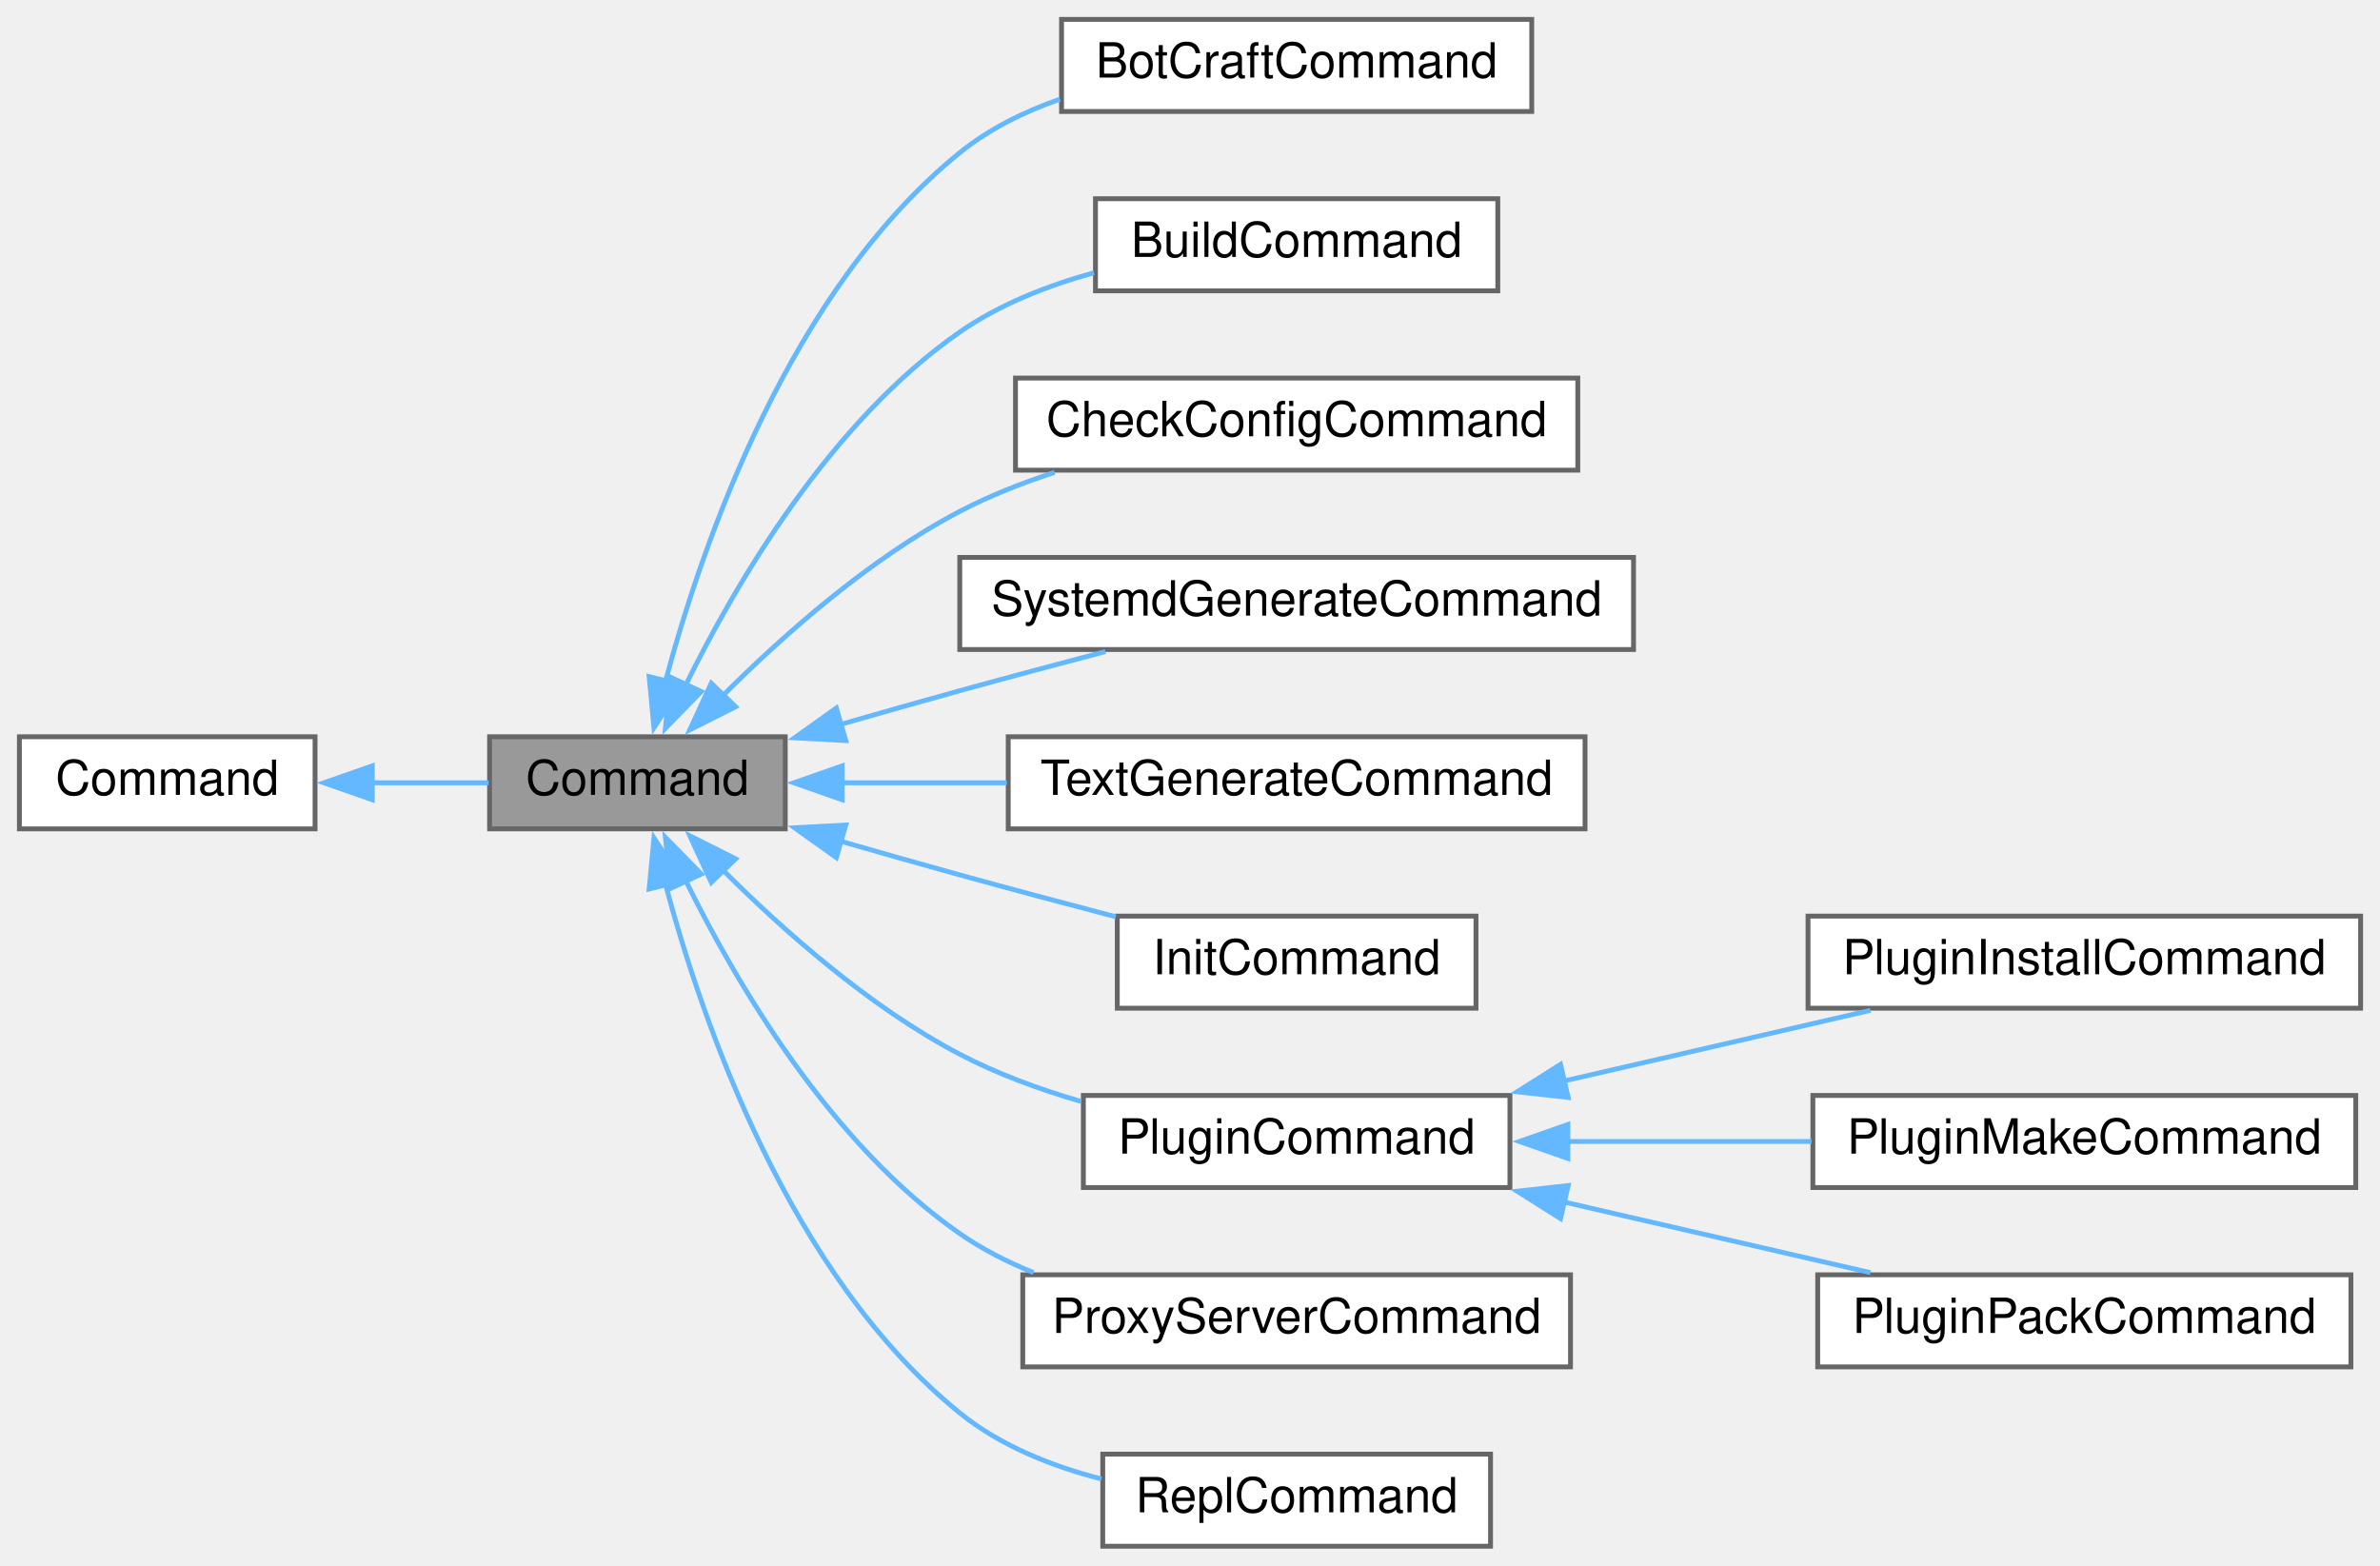
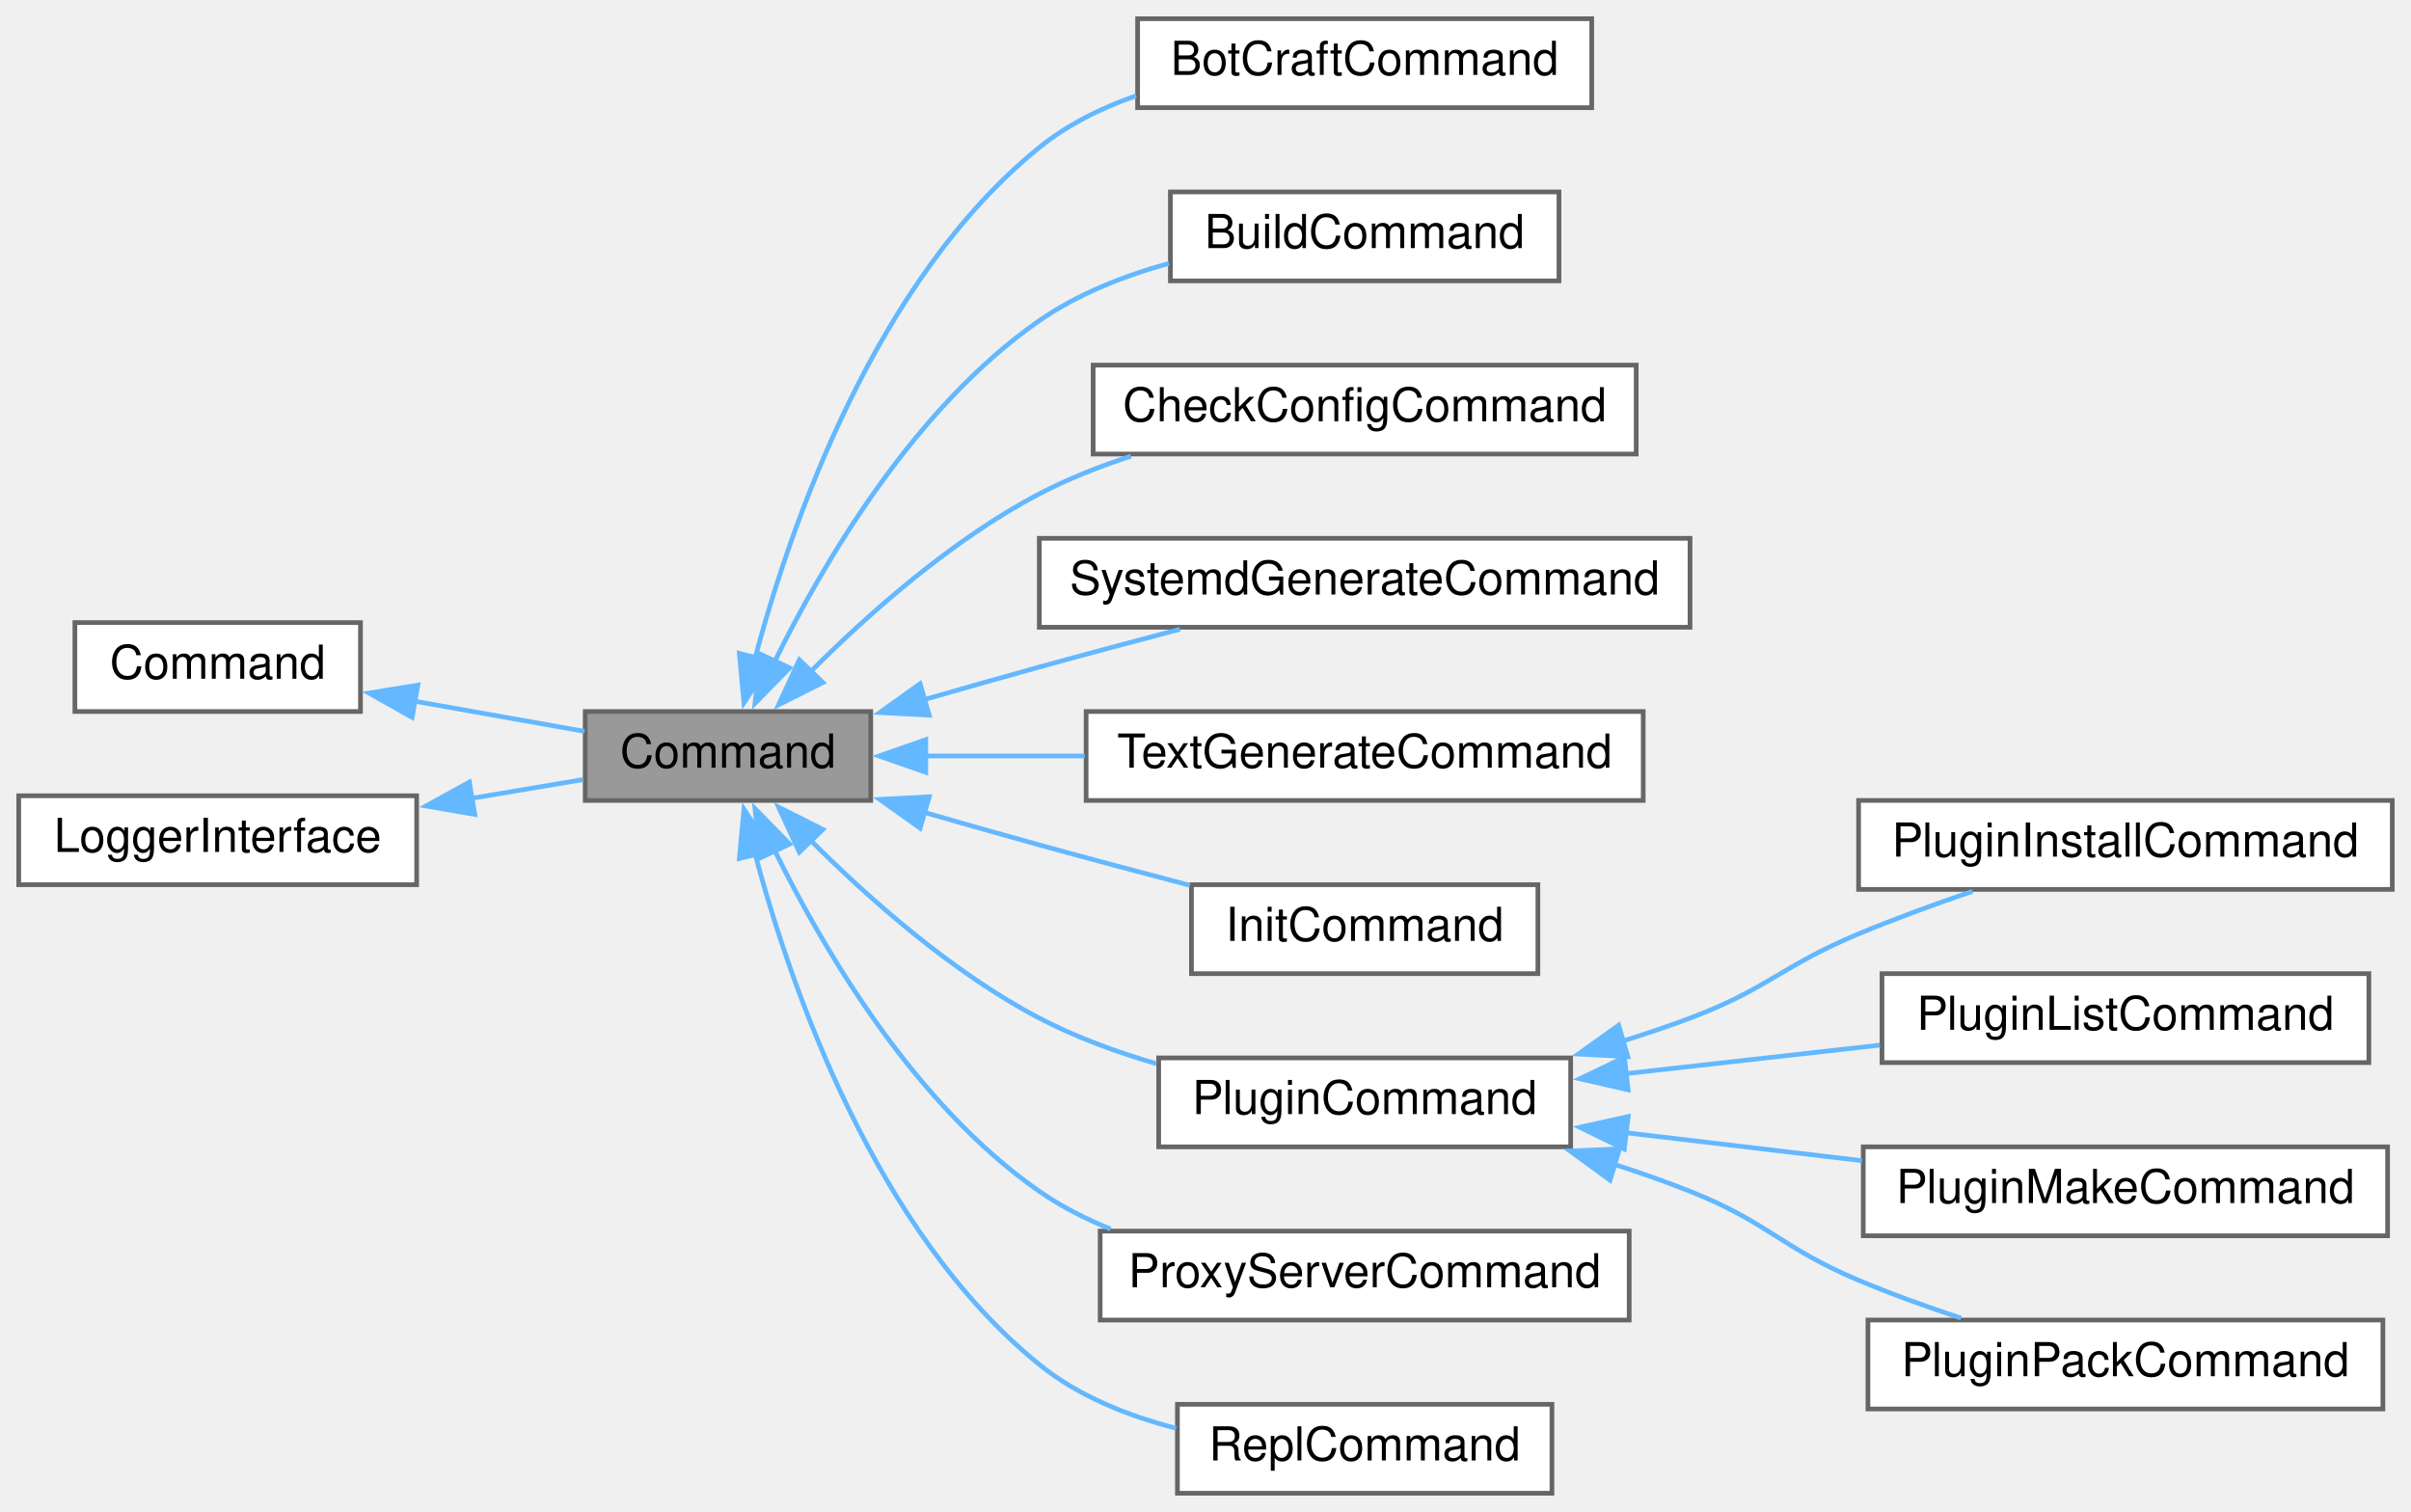
- <svg xmlns="http://www.w3.org/2000/svg" xmlns:xlink="http://www.w3.org/1999/xlink" width="491pt" height="323pt" viewBox="0.00 0.00 491.00 323.00">
+ <svg xmlns="http://www.w3.org/2000/svg" xmlns:xlink="http://www.w3.org/1999/xlink" width="515pt" height="323pt" viewBox="0.00 0.00 515.00 323.00">
  <g id="graph0" class="graph" transform="scale(1 1) rotate(0) translate(4 319)">
    <g id="node1" class="node">
      <g id="a_node1">
        <a xlink:title=" ">
-           <polygon fill="#999999" stroke="#666666" points="158,-167 97,-167 97,-148 158,-148 158,-167" />
-           <text text-anchor="middle" x="127.5" y="-155" font-family="Helvetica,sans-Serif" font-size="10.00">Command</text>
+           <polygon fill="#999999" stroke="#666666" points="182,-167 121,-167 121,-148 182,-148 182,-167" />
+           <text text-anchor="middle" x="151.5" y="-155" font-family="Helvetica,sans-Serif" font-size="10.00">Command</text>
        </a>
      </g>
    </g>
+     <g id="node4" class="node">
+       <g id="a_node4">
+         <a xlink:href="class_z_m_1_1_command_1_1_bot_craft_1_1_bot_craft_command.html" target="_top" xlink:title=" ">
+           <polygon fill="white" stroke="#666666" points="336,-315 239,-315 239,-296 336,-296 336,-315" />
+           <text text-anchor="middle" x="287.5" y="-303" font-family="Helvetica,sans-Serif" font-size="10.00">BotCraftCommand</text>
+         </a>
+       </g>
+     </g>
+     <g id="edge3" class="edge">
+       <path fill="none" stroke="#63b8ff" d="M157.23,-178.23C164.93,-207.11 182.94,-259.12 218,-287.5 224.02,-292.37 231.23,-295.94 238.67,-298.54" />
+       <polygon fill="#63b8ff" stroke="#63b8ff" points="160.72,-177.73 154.91,-168.87 153.92,-179.41 160.72,-177.73" />
+     </g>
+     <g id="node5" class="node">
+       <g id="a_node5">
+         <a xlink:href="class_z_m_1_1_command_1_1_build_command.html" target="_top" xlink:title=" ">
+           <polygon fill="white" stroke="#666666" points="329,-278 246,-278 246,-259 329,-259 329,-278" />
+           <text text-anchor="middle" x="287.5" y="-266" font-family="Helvetica,sans-Serif" font-size="10.00">BuildCommand</text>
+         </a>
+       </g>
+     </g>
+     <g id="edge4" class="edge">
+       <path fill="none" stroke="#63b8ff" d="M161.41,-177.57C171.89,-198.87 191.33,-231.97 218,-250.5 226.18,-256.18 236.04,-260.07 245.7,-262.73" />
+       <polygon fill="#63b8ff" stroke="#63b8ff" points="164.68,-176.32 157.27,-168.75 158.35,-179.29 164.68,-176.32" />
+     </g>
+     <g id="node6" class="node">
+       <g id="a_node6">
+         <a xlink:href="class_z_m_1_1_command_1_1_check_config_command.html" target="_top" xlink:title=" ">
+           <polygon fill="white" stroke="#666666" points="345.5,-241 229.5,-241 229.5,-222 345.5,-222 345.5,-241" />
+           <text text-anchor="middle" x="287.5" y="-229" font-family="Helvetica,sans-Serif" font-size="10.00">CheckConfigCommand</text>
+         </a>
+       </g>
+     </g>
+     <g id="edge5" class="edge">
+       <path fill="none" stroke="#63b8ff" d="M169.22,-175.59C181.59,-187.95 199.44,-203.79 218,-213.5 224.1,-216.69 230.81,-219.35 237.57,-221.55" />
+       <polygon fill="#63b8ff" stroke="#63b8ff" points="171.77,-173.19 162.31,-168.43 166.74,-178.05 171.77,-173.19" />
+     </g>
+     <g id="node7" class="node">
+       <g id="a_node7">
+         <a xlink:href="class_z_m_1_1_command_1_1_generate_1_1_systemd_generate_command.html" target="_top" xlink:title=" ">
+           <polygon fill="white" stroke="#666666" points="357,-204 218,-204 218,-185 357,-185 357,-204" />
+           <text text-anchor="middle" x="287.5" y="-192" font-family="Helvetica,sans-Serif" font-size="10.00">SystemdGenerateCommand</text>
+         </a>
+       </g>
+     </g>
+     <g id="edge6" class="edge">
+       <path fill="none" stroke="#63b8ff" d="M193.29,-169.51C201.46,-171.86 210,-174.29 218,-176.5 227.72,-179.19 238.24,-182 248.05,-184.58" />
+       <polygon fill="#63b8ff" stroke="#63b8ff" points="194.49,-166.21 183.91,-166.78 192.54,-172.93 194.49,-166.21" />
+     </g>
+     <g id="node8" class="node">
+       <g id="a_node8">
+         <a xlink:href="class_z_m_1_1_command_1_1_generate_1_1_text_generate_command.html" target="_top" xlink:title=" ">
+           <polygon fill="white" stroke="#666666" points="347,-167 228,-167 228,-148 347,-148 347,-167" />
+           <text text-anchor="middle" x="287.5" y="-155" font-family="Helvetica,sans-Serif" font-size="10.00">TextGenerateCommand</text>
+         </a>
+       </g>
+     </g>
+     <g id="edge7" class="edge">
+       <path fill="none" stroke="#63b8ff" d="M193.48,-157.5C204.29,-157.5 216.17,-157.5 227.72,-157.5" />
+       <polygon fill="#63b8ff" stroke="#63b8ff" points="193.75,-154 183.75,-157.5 193.75,-161 193.75,-154" />
+     </g>
+     <g id="node9" class="node">
+       <g id="a_node9">
+         <a xlink:href="class_z_m_1_1_command_1_1_init_command.html" target="_top" xlink:title=" ">
+           <polygon fill="white" stroke="#666666" points="324.5,-130 250.5,-130 250.5,-111 324.5,-111 324.5,-130" />
+           <text text-anchor="middle" x="287.5" y="-118" font-family="Helvetica,sans-Serif" font-size="10.00">InitCommand</text>
+         </a>
+       </g>
+     </g>
+     <g id="edge8" class="edge">
+       <path fill="none" stroke="#63b8ff" d="M193.29,-145.49C201.46,-143.14 210,-140.71 218,-138.5 228.43,-135.62 239.78,-132.59 250.19,-129.86" />
+       <polygon fill="#63b8ff" stroke="#63b8ff" points="192.54,-142.07 183.91,-148.22 194.49,-148.79 192.54,-142.07" />
+     </g>
+     <g id="node10" class="node">
+       <g id="a_node10">
+         <a xlink:href="class_z_m_1_1_command_1_1_plugin_1_1_plugin_command.html" target="_top" xlink:title=" ">
+           <polygon fill="white" stroke="#666666" points="331.5,-93 243.5,-93 243.5,-74 331.5,-74 331.5,-93" />
+           <text text-anchor="middle" x="287.5" y="-81" font-family="Helvetica,sans-Serif" font-size="10.00">PluginCommand</text>
+         </a>
+       </g>
+     </g>
+     <g id="edge9" class="edge">
+       <path fill="none" stroke="#63b8ff" d="M169.22,-139.41C181.59,-127.05 199.44,-111.21 218,-101.5 225.73,-97.45 234.45,-94.26 243,-91.77" />
+       <polygon fill="#63b8ff" stroke="#63b8ff" points="166.74,-136.95 162.31,-146.57 171.77,-141.81 166.74,-136.95" />
+     </g>
+     <g id="node15" class="node">
+       <g id="a_node15">
+         <a xlink:href="class_z_m_1_1_command_1_1_proxy_server_command.html" target="_top" xlink:title=" ">
+           <polygon fill="white" stroke="#666666" points="344,-56 231,-56 231,-37 344,-37 344,-56" />
+           <text text-anchor="middle" x="287.5" y="-44" font-family="Helvetica,sans-Serif" font-size="10.00">ProxyServerCommand</text>
+         </a>
+       </g>
+     </g>
+     <g id="edge14" class="edge">
+       <path fill="none" stroke="#63b8ff" d="M161.41,-137.43C171.89,-116.13 191.33,-83.03 218,-64.5 222.65,-61.27 227.83,-58.63 233.22,-56.45" />
+       <polygon fill="#63b8ff" stroke="#63b8ff" points="158.35,-135.71 157.27,-146.25 164.68,-138.68 158.35,-135.71" />
+     </g>
+     <g id="node16" class="node">
+       <g id="a_node16">
+         <a xlink:href="class_z_m_1_1_command_1_1_repl_command.html" target="_top" xlink:title=" ">
+           <polygon fill="white" stroke="#666666" points="327.5,-19 247.5,-19 247.5,0 327.5,0 327.5,-19" />
+           <text text-anchor="middle" x="287.5" y="-7" font-family="Helvetica,sans-Serif" font-size="10.00">ReplCommand</text>
+         </a>
+       </g>
+     </g>
+     <g id="edge15" class="edge">
+       <path fill="none" stroke="#63b8ff" d="M157.23,-136.77C164.93,-107.89 182.94,-55.88 218,-27.5 226.31,-20.77 236.89,-16.53 247.23,-13.88" />
+       <polygon fill="#63b8ff" stroke="#63b8ff" points="153.92,-135.59 154.91,-146.13 160.72,-137.27 153.92,-135.59" />
+     </g>
+     <g id="node2" class="node">
+       <g id="a_node2">
+         <a xlink:title=" ">
+           <polygon fill="white" stroke="#666666" points="73,-186 12,-186 12,-167 73,-167 73,-186" />
+           <text text-anchor="middle" x="42.5" y="-174" font-family="Helvetica,sans-Serif" font-size="10.00">Command</text>
+         </a>
+       </g>
+     </g>
+     <g id="edge1" class="edge">
+       <path fill="none" stroke="#63b8ff" d="M84.54,-169.21C96.63,-167.07 109.62,-164.76 120.85,-162.76" />
+       <polygon fill="#63b8ff" stroke="#63b8ff" points="84.03,-165.75 74.8,-170.94 85.25,-172.64 84.03,-165.75" />
+     </g>
    <g id="node3" class="node">
      <g id="a_node3">
-         <a xlink:href="class_z_m_1_1_command_1_1_bot_craft_1_1_bot_craft_command.html" target="_top" xlink:title=" ">
-           <polygon fill="white" stroke="#666666" points="312,-315 215,-315 215,-296 312,-296 312,-315" />
-           <text text-anchor="middle" x="263.5" y="-303" font-family="Helvetica,sans-Serif" font-size="10.00">BotCraftCommand</text>
+         <a xlink:title=" ">
+           <polygon fill="white" stroke="#666666" points="85,-149 0,-149 0,-130 85,-130 85,-149" />
+           <text text-anchor="middle" x="42.5" y="-137" font-family="Helvetica,sans-Serif" font-size="10.00">LoggerInterface</text>
        </a>
      </g>
    </g>
    <g id="edge2" class="edge">
-       <path fill="none" stroke="#63b8ff" d="M133.23,-178.23C140.93,-207.11 158.94,-259.12 194,-287.5 200.02,-292.37 207.23,-295.94 214.67,-298.54" />
-       <polygon fill="#63b8ff" stroke="#63b8ff" points="136.72,-177.73 130.91,-168.87 129.92,-179.41 136.72,-177.73" />
+       <path fill="none" stroke="#63b8ff" d="M96.61,-148.43C104.84,-149.82 113.07,-151.2 120.54,-152.46" />
+       <polygon fill="#63b8ff" stroke="#63b8ff" points="97.42,-145.02 86.97,-146.81 96.26,-151.92 97.42,-145.02" />
    </g>
-     <g id="node4" class="node">
-       <g id="a_node4">
-         <a xlink:href="class_z_m_1_1_command_1_1_build_command.html" target="_top" xlink:title=" ">
-           <polygon fill="white" stroke="#666666" points="305,-278 222,-278 222,-259 305,-259 305,-278" />
-           <text text-anchor="middle" x="263.5" y="-266" font-family="Helvetica,sans-Serif" font-size="10.00">BuildCommand</text>
+     <g id="node11" class="node">
+       <g id="a_node11">
+         <a xlink:href="class_z_m_1_1_command_1_1_plugin_1_1_plugin_install_command.html" target="_top" xlink:title=" ">
+           <polygon fill="white" stroke="#666666" points="507,-148 393,-148 393,-129 507,-129 507,-148" />
+           <text text-anchor="middle" x="450" y="-136" font-family="Helvetica,sans-Serif" font-size="10.00">PluginInstallCommand</text>
        </a>
      </g>
    </g>
-     <g id="edge3" class="edge">
-       <path fill="none" stroke="#63b8ff" d="M137.41,-177.57C147.89,-198.87 167.33,-231.97 194,-250.5 202.18,-256.18 212.04,-260.07 221.7,-262.73" />
-       <polygon fill="#63b8ff" stroke="#63b8ff" points="140.68,-176.32 133.27,-168.75 134.35,-179.29 140.68,-176.32" />
+     <g id="edge10" class="edge">
+       <path fill="none" stroke="#63b8ff" d="M342.5,-96.56C347.45,-98.1 352.34,-99.75 357,-101.5 373.74,-107.81 376.49,-112.61 393,-119.5 400.77,-122.74 409.31,-125.86 417.32,-128.59" />
+       <polygon fill="#63b8ff" stroke="#63b8ff" points="343.71,-93.27 333.13,-93.82 341.75,-99.99 343.71,-93.27" />
    </g>
-     <g id="node5" class="node">
-       <g id="a_node5">
-         <a xlink:href="class_z_m_1_1_command_1_1_check_config_command.html" target="_top" xlink:title=" ">
-           <polygon fill="white" stroke="#666666" points="321.5,-241 205.5,-241 205.5,-222 321.5,-222 321.5,-241" />
-           <text text-anchor="middle" x="263.5" y="-229" font-family="Helvetica,sans-Serif" font-size="10.00">CheckConfigCommand</text>
+     <g id="node12" class="node">
+       <g id="a_node12">
+         <a xlink:href="class_z_m_1_1_command_1_1_plugin_1_1_plugin_list_command.html" target="_top" xlink:title=" ">
+           <polygon fill="white" stroke="#666666" points="502,-111 398,-111 398,-92 502,-92 502,-111" />
+           <text text-anchor="middle" x="450" y="-99" font-family="Helvetica,sans-Serif" font-size="10.00">PluginListCommand</text>
        </a>
      </g>
    </g>
-     <g id="edge4" class="edge">
-       <path fill="none" stroke="#63b8ff" d="M145.22,-175.59C157.59,-187.95 175.44,-203.79 194,-213.5 200.1,-216.69 206.81,-219.35 213.57,-221.55" />
-       <polygon fill="#63b8ff" stroke="#63b8ff" points="147.77,-173.19 138.31,-168.43 142.74,-178.05 147.77,-173.19" />
-     </g>
-     <g id="node6" class="node">
-       <g id="a_node6">
-         <a xlink:href="class_z_m_1_1_command_1_1_generate_1_1_systemd_generate_command.html" target="_top" xlink:title=" ">
-           <polygon fill="white" stroke="#666666" points="333,-204 194,-204 194,-185 333,-185 333,-204" />
-           <text text-anchor="middle" x="263.5" y="-192" font-family="Helvetica,sans-Serif" font-size="10.00">SystemdGenerateCommand</text>
-         </a>
-       </g>
-     </g>
-     <g id="edge5" class="edge">
-       <path fill="none" stroke="#63b8ff" d="M169.29,-169.51C177.46,-171.86 186,-174.29 194,-176.5 203.72,-179.19 214.24,-182 224.05,-184.58" />
-       <polygon fill="#63b8ff" stroke="#63b8ff" points="170.49,-166.21 159.91,-166.78 168.54,-172.93 170.49,-166.21" />
-     </g>
-     <g id="node7" class="node">
-       <g id="a_node7">
-         <a xlink:href="class_z_m_1_1_command_1_1_generate_1_1_text_generate_command.html" target="_top" xlink:title=" ">
-           <polygon fill="white" stroke="#666666" points="323,-167 204,-167 204,-148 323,-148 323,-167" />
-           <text text-anchor="middle" x="263.5" y="-155" font-family="Helvetica,sans-Serif" font-size="10.00">TextGenerateCommand</text>
-         </a>
-       </g>
-     </g>
-     <g id="edge6" class="edge">
-       <path fill="none" stroke="#63b8ff" d="M169.48,-157.5C180.29,-157.5 192.17,-157.5 203.72,-157.5" />
-       <polygon fill="#63b8ff" stroke="#63b8ff" points="169.75,-154 159.75,-157.5 169.75,-161 169.75,-154" />
-     </g>
-     <g id="node8" class="node">
-       <g id="a_node8">
-         <a xlink:href="class_z_m_1_1_command_1_1_init_command.html" target="_top" xlink:title=" ">
-           <polygon fill="white" stroke="#666666" points="300.5,-130 226.5,-130 226.5,-111 300.5,-111 300.5,-130" />
-           <text text-anchor="middle" x="263.5" y="-118" font-family="Helvetica,sans-Serif" font-size="10.00">InitCommand</text>
-         </a>
-       </g>
-     </g>
-     <g id="edge7" class="edge">
-       <path fill="none" stroke="#63b8ff" d="M169.29,-145.49C177.46,-143.14 186,-140.71 194,-138.5 204.43,-135.62 215.78,-132.59 226.19,-129.86" />
-       <polygon fill="#63b8ff" stroke="#63b8ff" points="168.54,-142.07 159.91,-148.22 170.49,-148.79 168.54,-142.07" />
-     </g>
-     <g id="node9" class="node">
-       <g id="a_node9">
-         <a xlink:href="class_z_m_1_1_command_1_1_plugin_1_1_plugin_command.html" target="_top" xlink:title=" ">
-           <polygon fill="white" stroke="#666666" points="307.5,-93 219.5,-93 219.5,-74 307.5,-74 307.5,-93" />
-           <text text-anchor="middle" x="263.5" y="-81" font-family="Helvetica,sans-Serif" font-size="10.00">PluginCommand</text>
-         </a>
-       </g>
-     </g>
-     <g id="edge8" class="edge">
-       <path fill="none" stroke="#63b8ff" d="M145.22,-139.41C157.59,-127.05 175.44,-111.21 194,-101.5 201.73,-97.45 210.45,-94.26 219,-91.77" />
-       <polygon fill="#63b8ff" stroke="#63b8ff" points="142.74,-136.95 138.31,-146.57 147.77,-141.81 142.74,-136.95" />
+     <g id="edge11" class="edge">
+       <path fill="none" stroke="#63b8ff" d="M343.19,-89.63C360.78,-91.61 380.2,-93.78 397.55,-95.73" />
+       <polygon fill="#63b8ff" stroke="#63b8ff" points="343.77,-86.18 333.44,-88.54 342.99,-93.13 343.77,-86.18" />
    </g>
    <g id="node13" class="node">
      <g id="a_node13">
-         <a xlink:href="class_z_m_1_1_command_1_1_proxy_server_command.html" target="_top" xlink:title=" ">
-           <polygon fill="white" stroke="#666666" points="320,-56 207,-56 207,-37 320,-37 320,-56" />
-           <text text-anchor="middle" x="263.5" y="-44" font-family="Helvetica,sans-Serif" font-size="10.00">ProxyServerCommand</text>
+         <a xlink:href="class_z_m_1_1_command_1_1_plugin_1_1_plugin_make_command.html" target="_top" xlink:title=" ">
+           <polygon fill="white" stroke="#666666" points="506,-74 394,-74 394,-55 506,-55 506,-74" />
+           <text text-anchor="middle" x="450" y="-62" font-family="Helvetica,sans-Serif" font-size="10.00">PluginMakeCommand</text>
        </a>
      </g>
    </g>
    <g id="edge12" class="edge">
-       <path fill="none" stroke="#63b8ff" d="M137.41,-137.43C147.89,-116.13 167.33,-83.03 194,-64.5 198.65,-61.27 203.83,-58.63 209.22,-56.45" />
-       <polygon fill="#63b8ff" stroke="#63b8ff" points="134.35,-135.71 133.27,-146.25 140.68,-138.68 134.35,-135.71" />
+       <path fill="none" stroke="#63b8ff" d="M342.97,-77.05C359.34,-75.11 377.31,-72.99 393.73,-71.04" />
+       <polygon fill="#63b8ff" stroke="#63b8ff" points="342.96,-73.53 333.44,-78.18 343.78,-80.48 342.96,-73.53" />
    </g>
    <g id="node14" class="node">
      <g id="a_node14">
-         <a xlink:href="class_z_m_1_1_command_1_1_repl_command.html" target="_top" xlink:title=" ">
-           <polygon fill="white" stroke="#666666" points="303.5,-19 223.5,-19 223.5,0 303.5,0 303.5,-19" />
-           <text text-anchor="middle" x="263.5" y="-7" font-family="Helvetica,sans-Serif" font-size="10.00">ReplCommand</text>
+         <a xlink:href="class_z_m_1_1_command_1_1_plugin_1_1_plugin_pack_command.html" target="_top" xlink:title=" ">
+           <polygon fill="white" stroke="#666666" points="505,-37 395,-37 395,-18 505,-18 505,-37" />
+           <text text-anchor="middle" x="450" y="-25" font-family="Helvetica,sans-Serif" font-size="10.00">PluginPackCommand</text>
        </a>
      </g>
    </g>
    <g id="edge13" class="edge">
-       <path fill="none" stroke="#63b8ff" d="M133.23,-136.77C140.93,-107.89 158.94,-55.88 194,-27.5 202.31,-20.77 212.89,-16.53 223.23,-13.88" />
-       <polygon fill="#63b8ff" stroke="#63b8ff" points="129.92,-135.59 130.91,-146.13 136.72,-137.27 129.92,-135.59" />
-     </g>
-     <g id="node2" class="node">
-       <g id="a_node2">
-         <a xlink:title=" ">
-           <polygon fill="white" stroke="#666666" points="61,-167 0,-167 0,-148 61,-148 61,-167" />
-           <text text-anchor="middle" x="30.5" y="-155" font-family="Helvetica,sans-Serif" font-size="10.00">Command</text>
-         </a>
-       </g>
-     </g>
-     <g id="edge1" class="edge">
-       <path fill="none" stroke="#63b8ff" d="M72.55,-157.5C80.71,-157.5 89.12,-157.5 96.81,-157.5" />
-       <polygon fill="#63b8ff" stroke="#63b8ff" points="72.81,-154 62.81,-157.5 72.81,-161 72.81,-154" />
-     </g>
-     <g id="node10" class="node">
-       <g id="a_node10">
-         <a xlink:href="class_z_m_1_1_command_1_1_plugin_1_1_plugin_install_command.html" target="_top" xlink:title=" ">
-           <polygon fill="white" stroke="#666666" points="483,-130 369,-130 369,-111 483,-111 483,-130" />
-           <text text-anchor="middle" x="426" y="-118" font-family="Helvetica,sans-Serif" font-size="10.00">PluginInstallCommand</text>
-         </a>
-       </g>
-     </g>
-     <g id="edge9" class="edge">
-       <path fill="none" stroke="#63b8ff" d="M318.65,-95.98C339.25,-100.73 362.42,-106.07 381.87,-110.56" />
-       <polygon fill="#63b8ff" stroke="#63b8ff" points="319.52,-92.59 308.99,-93.76 317.94,-99.41 319.52,-92.59" />
-     </g>
-     <g id="node11" class="node">
-       <g id="a_node11">
-         <a xlink:href="class_z_m_1_1_command_1_1_plugin_1_1_plugin_make_command.html" target="_top" xlink:title=" ">
-           <polygon fill="white" stroke="#666666" points="482,-93 370,-93 370,-74 482,-74 482,-93" />
-           <text text-anchor="middle" x="426" y="-81" font-family="Helvetica,sans-Serif" font-size="10.00">PluginMakeCommand</text>
-         </a>
-       </g>
-     </g>
-     <g id="edge10" class="edge">
-       <path fill="none" stroke="#63b8ff" d="M319.44,-83.5C335.69,-83.5 353.47,-83.5 369.73,-83.5" />
-       <polygon fill="#63b8ff" stroke="#63b8ff" points="319.45,-80 309.45,-83.5 319.45,-87 319.45,-80" />
-     </g>
-     <g id="node12" class="node">
-       <g id="a_node12">
-         <a xlink:href="class_z_m_1_1_command_1_1_plugin_1_1_plugin_pack_command.html" target="_top" xlink:title=" ">
-           <polygon fill="white" stroke="#666666" points="481,-56 371,-56 371,-37 481,-37 481,-56" />
-           <text text-anchor="middle" x="426" y="-44" font-family="Helvetica,sans-Serif" font-size="10.00">PluginPackCommand</text>
-         </a>
-       </g>
-     </g>
-     <g id="edge11" class="edge">
-       <path fill="none" stroke="#63b8ff" d="M318.65,-71.02C339.25,-66.27 362.42,-60.93 381.87,-56.44" />
-       <polygon fill="#63b8ff" stroke="#63b8ff" points="317.94,-67.59 308.99,-73.24 319.52,-74.41 317.94,-67.59" />
+       <path fill="none" stroke="#63b8ff" d="M340.62,-70.32C346.2,-68.53 351.76,-66.58 357,-64.5 373.81,-57.82 376.32,-52.52 393,-45.5 399.97,-42.57 407.58,-39.83 414.89,-37.41" />
+       <polygon fill="#63b8ff" stroke="#63b8ff" points="339.91,-66.87 331.35,-73.12 341.94,-73.57 339.91,-66.87" />
    </g>
  </g>
</svg>
